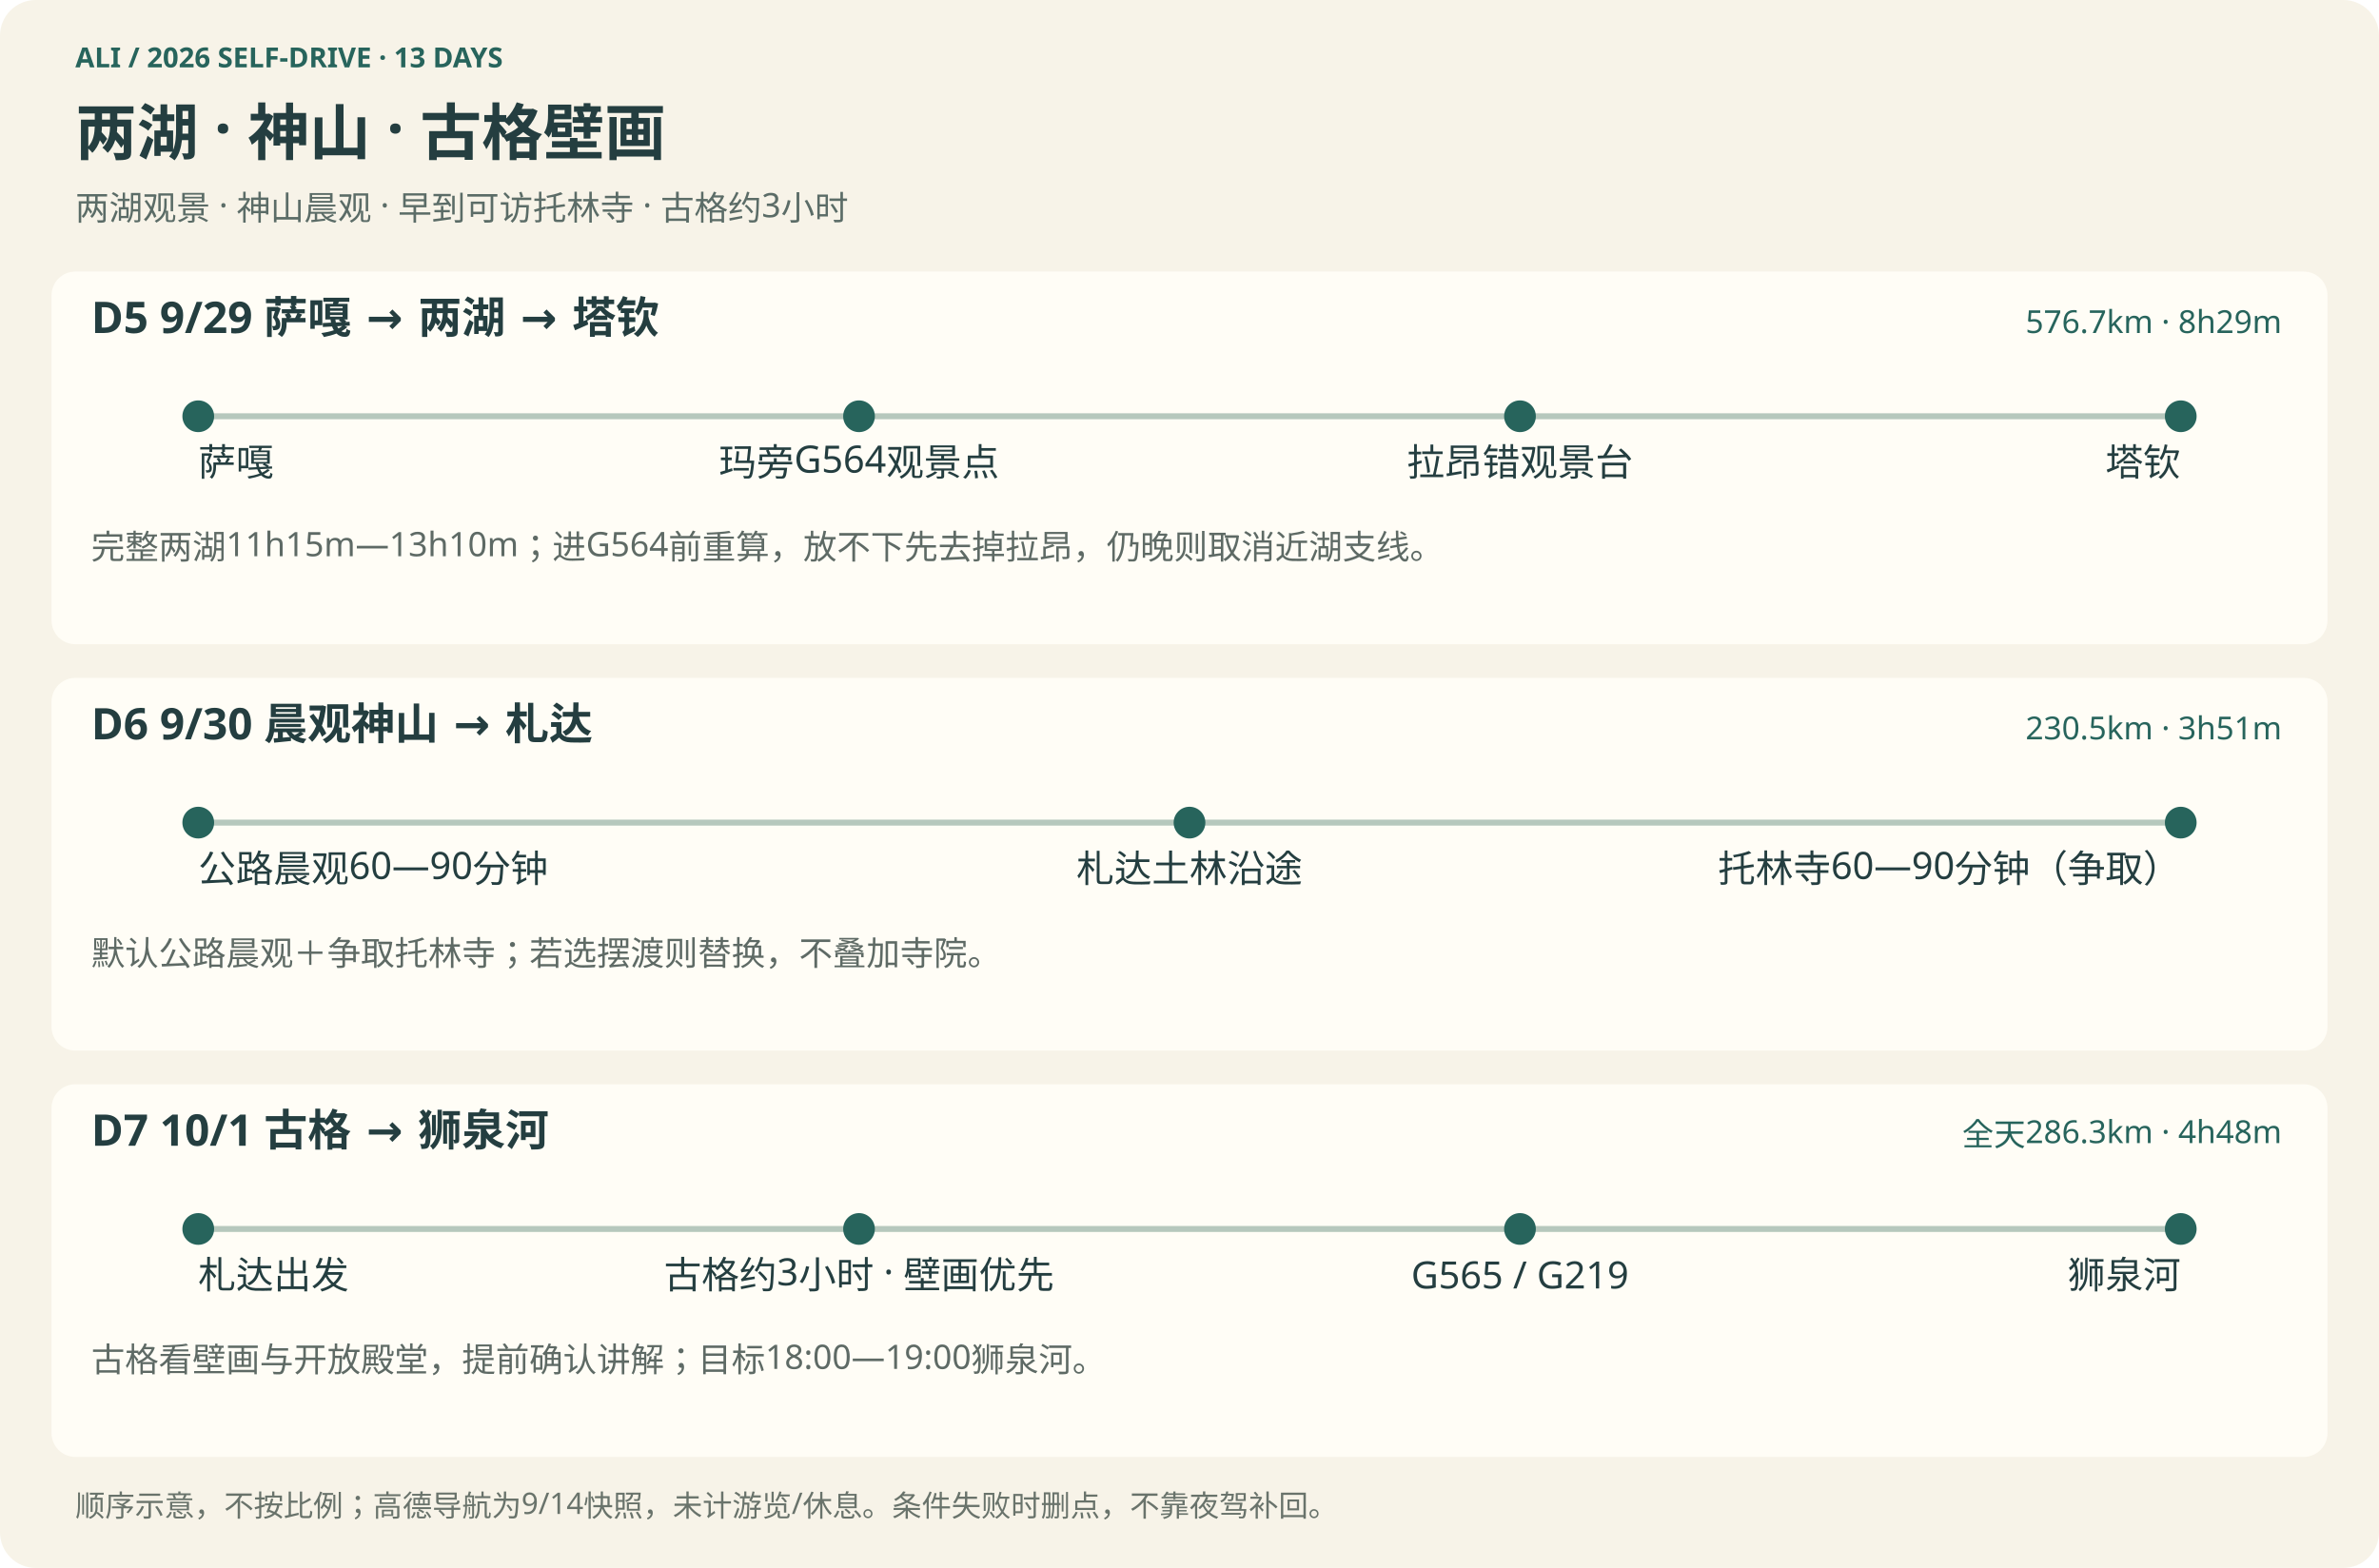
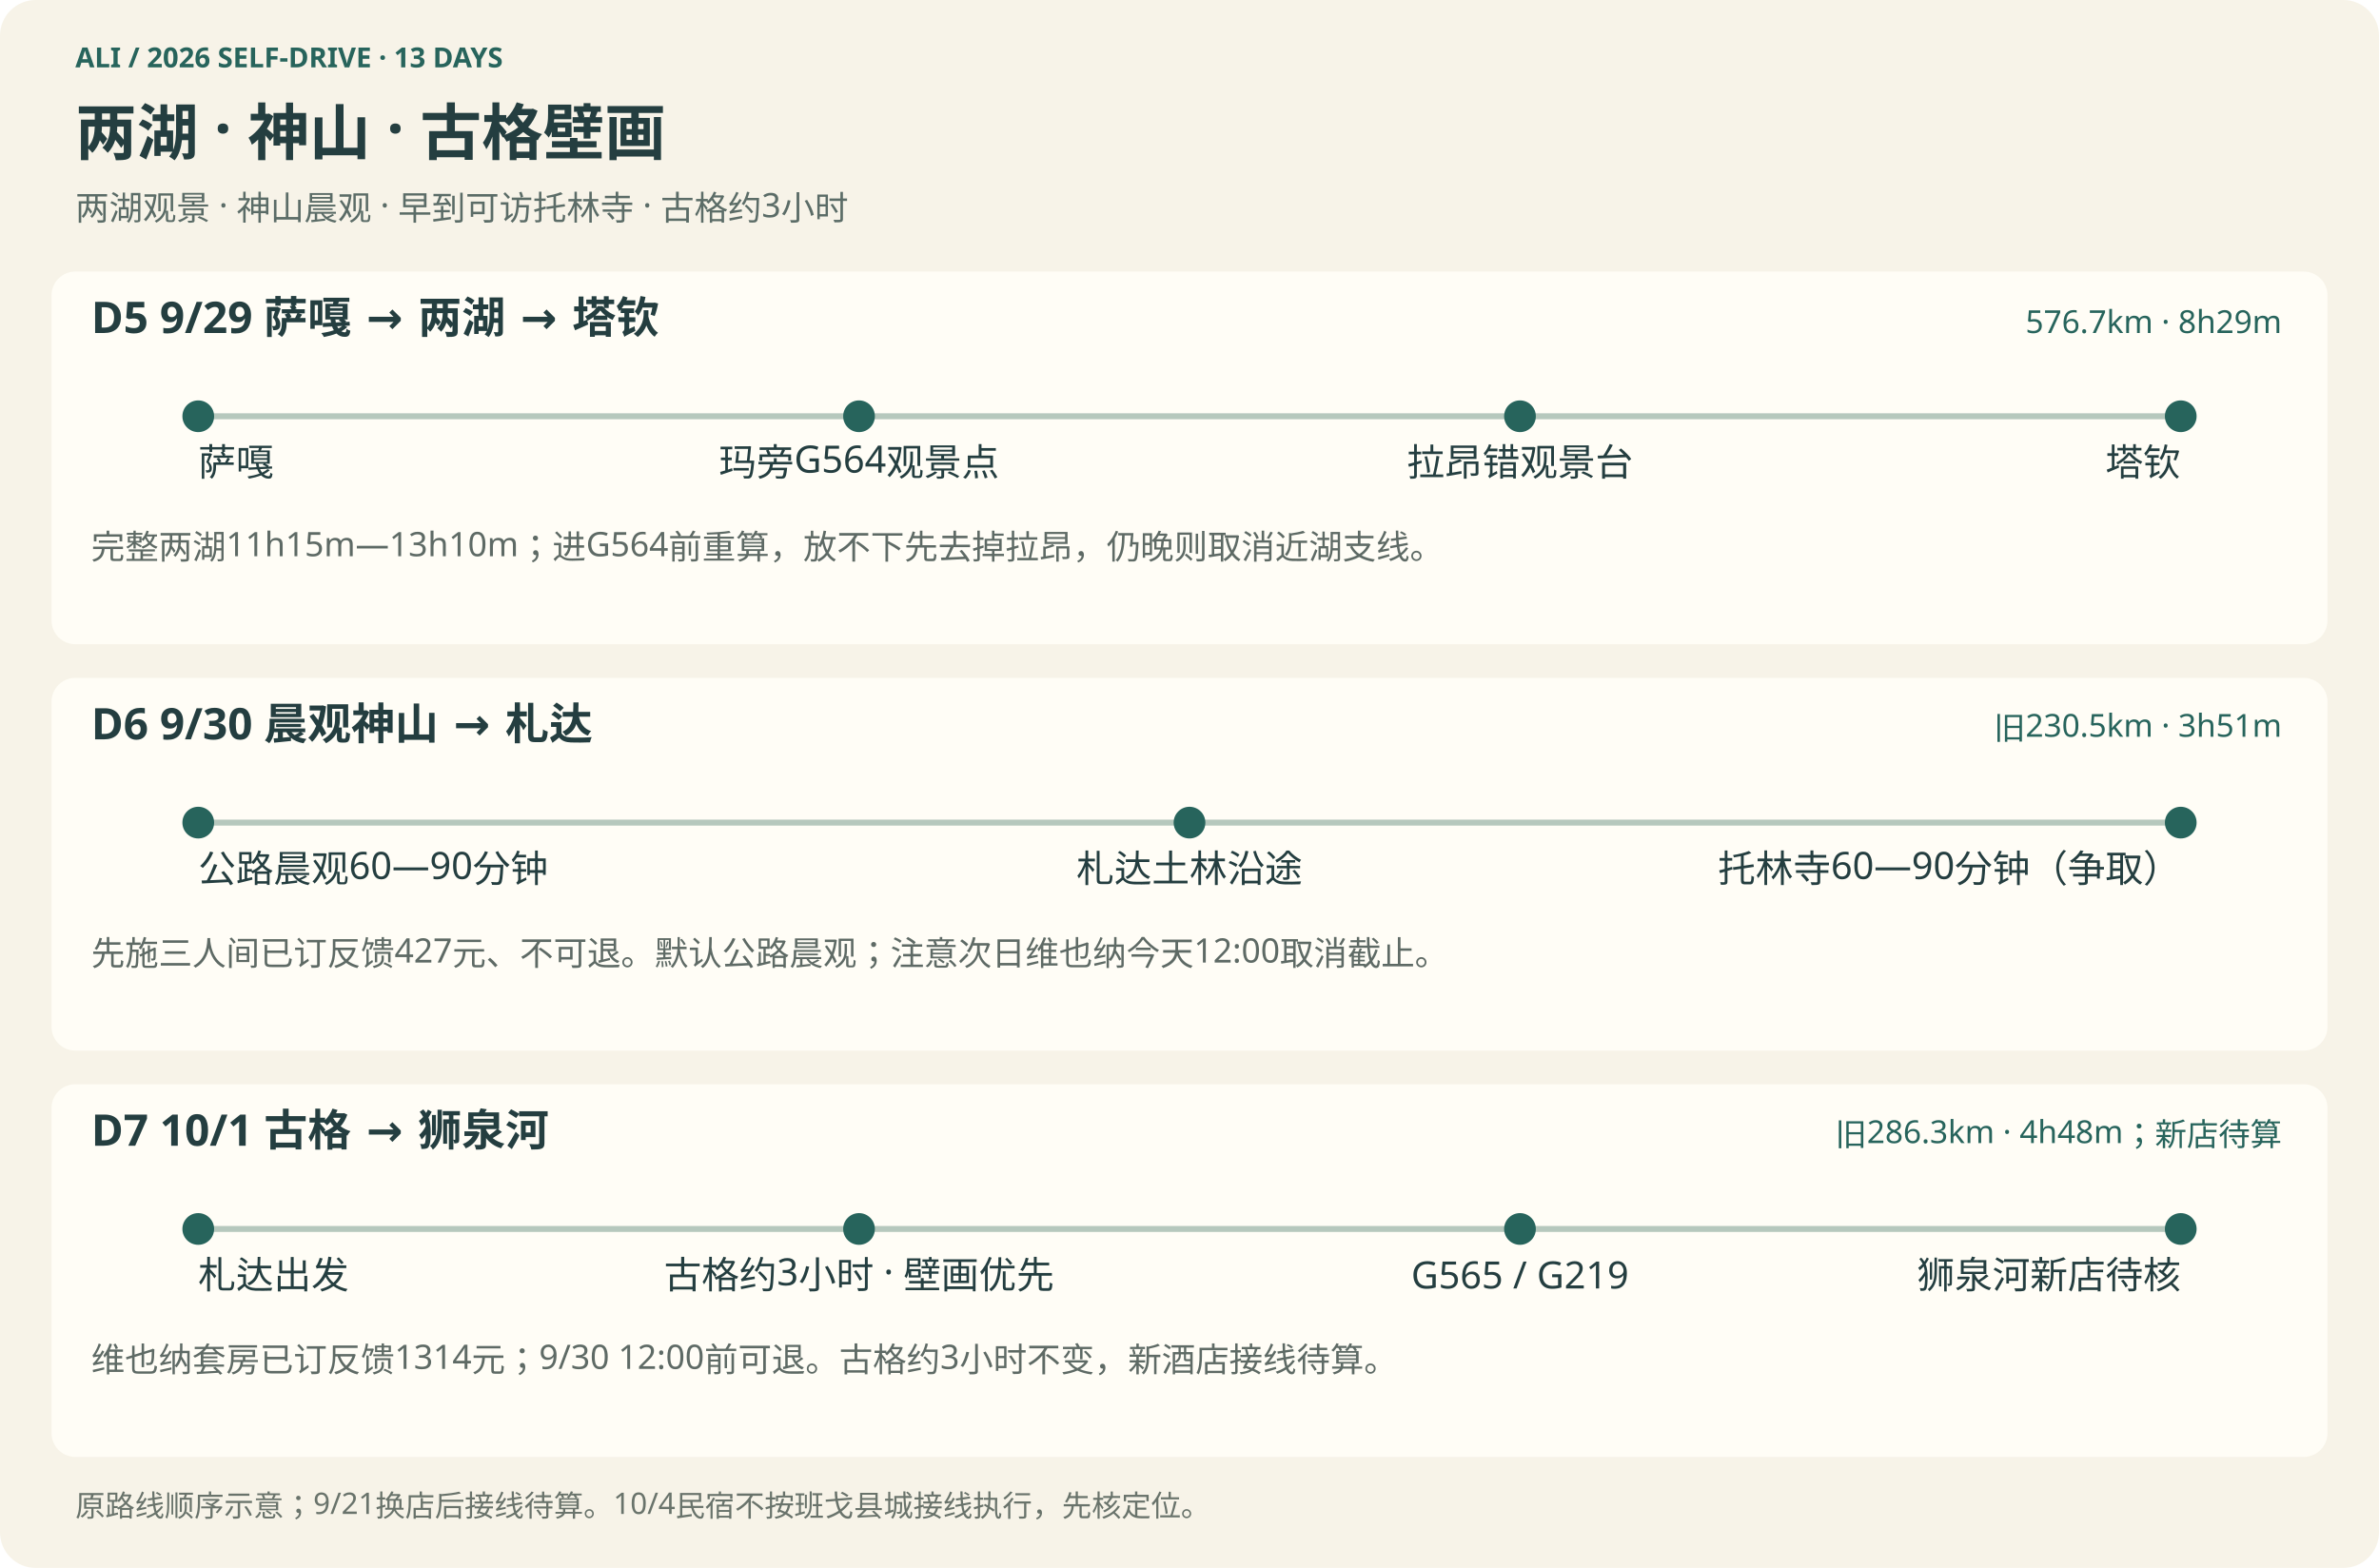
<svg xmlns="http://www.w3.org/2000/svg" viewBox="0 0 1200 791" class="ali-route-map" role="img">
  <g font-family="PingFang SC,Microsoft YaHei,sans-serif">
    <rect width="1200" height="791" rx="18" fill="#f7f3e8" />
    <text x="38.0" y="34.0" font-size="14" fill="#27645c" text-anchor="start" font-weight="600">ALI / 2026     SELF-DRIVE · 13 DAYS</text>
    <text x="38.0" y="78.0" font-size="31" fill="#243e40" text-anchor="start" font-weight="700">两湖 · 神山 · 古格壁画</text>
    <text x="38.0" y="111.0" font-size="17" fill="#5b6c67" text-anchor="start" font-weight="400">两湖观景 · 神山晨观 · 早到可访托林寺 · 古格约3小时</text>
    <rect x="26" y="137" width="1148" height="188" rx="12" fill="#fffdf6" />
    <text x="46.0" y="168.0" font-size="22" fill="#243e40" text-anchor="start" font-weight="600">D5  9/29  萨嘎 → 两湖 → 塔钦</text>
    <text x="1151.0" y="168.0" font-size="16" fill="#27645c" text-anchor="end" font-weight="400">576.7km · 8h29m</text>
    <g data-layer="route-a">
      <line x1="100" y1="210" x2="1100" y2="210" stroke="#b6c8bd" stroke-width="3" />
    </g>
    <g data-layer="sights-core">
      <g class="point tier-1" data-point-id="d5-stop-0" data-title="萨嘎" data-summary="完整两湖11h15m—13h10m；进G564前重算，放不下先去掉拉昂，仍晚则取消近湖支线。" data-day-a="D5" data-kind="viewpoint" data-tier="1" data-action="core" data-status="documented" data-route-scope="A" data-elevation="" data-cost-basis="2026-09-14规划；点位与连线不是停车、准入或飞行许可。">
        <circle class="point-symbol" cx="100.0" cy="210" r="8" fill="#27645c" />
        <text x="100.0" y="240.0" font-size="19" fill="#243e40" text-anchor="start" font-weight="500">萨嘎</text>
      </g>
      <g class="point tier-1" data-point-id="d5-stop-1" data-title="玛旁G564观景点" data-summary="完整两湖11h15m—13h10m；进G564前重算，放不下先去掉拉昂，仍晚则取消近湖支线。" data-day-a="D5" data-kind="viewpoint" data-tier="1" data-action="core" data-status="documented" data-route-scope="A" data-elevation="" data-cost-basis="2026-09-14规划；点位与连线不是停车、准入或飞行许可。">
        <circle class="point-symbol" cx="433.3" cy="210" r="8" fill="#27645c" />
        <text x="433.3" y="240.0" font-size="19" fill="#243e40" text-anchor="middle" font-weight="500">玛旁G564观景点</text>
      </g>
      <g class="point tier-1" data-point-id="d5-stop-2" data-title="拉昂错观景台" data-summary="完整两湖11h15m—13h10m；进G564前重算，放不下先去掉拉昂，仍晚则取消近湖支线。" data-day-a="D5" data-kind="viewpoint" data-tier="1" data-action="core" data-status="documented" data-route-scope="A" data-elevation="" data-cost-basis="2026-09-14规划；点位与连线不是停车、准入或飞行许可。">
        <circle class="point-symbol" cx="766.7" cy="210" r="8" fill="#27645c" />
        <text x="766.7" y="240.0" font-size="19" fill="#243e40" text-anchor="middle" font-weight="500">拉昂错观景台</text>
      </g>
      <g class="point tier-1" data-point-id="d5-stop-3" data-title="塔钦" data-summary="完整两湖11h15m—13h10m；进G564前重算，放不下先去掉拉昂，仍晚则取消近湖支线。" data-day-a="D5" data-kind="viewpoint" data-tier="1" data-action="core" data-status="documented" data-route-scope="A" data-elevation="" data-cost-basis="2026-09-14规划；点位与连线不是停车、准入或飞行许可。">
        <circle class="point-symbol" cx="1100.0" cy="210" r="8" fill="#27645c" />
        <text x="1100.0" y="240.0" font-size="19" fill="#243e40" text-anchor="end" font-weight="500">塔钦</text>
      </g>
    </g>
    <text x="46.0" y="282.0" font-size="17" fill="#5e6a65" text-anchor="start" font-weight="400">完整两湖11h15m—13h10m；进G564前重算，放不下先去掉拉昂，仍晚则取消近湖支线。</text>
    <rect x="26" y="342" width="1148" height="188" rx="12" fill="#fffdf6" />
    <text x="46.0" y="373.0" font-size="22" fill="#243e40" text-anchor="start" font-weight="600">D6  9/30  晨观神山 → 札达</text>
-     <text x="1151.0" y="373.0" font-size="16" fill="#27645c" text-anchor="end" font-weight="400">230.5km · 3h51m</text>
+     <text x="1151.0" y="373.0" font-size="16" fill="#27645c" text-anchor="end" font-weight="400">旧230.5km · 3h51m</text>
    <g data-layer="route-a">
      <line x1="100" y1="415" x2="1100" y2="415" stroke="#b6c8bd" stroke-width="3" />
    </g>
    <g data-layer="sights-core">
-       <g class="point tier-1" data-point-id="d6-stop-0" data-title="公路晨观60—90分钟" data-summary="默认公路晨观＋争取托林寺；若选摆渡则替换，不叠加寺院。" data-day-a="D6" data-kind="viewpoint" data-tier="1" data-action="core" data-status="documented" data-route-scope="A" data-elevation="" data-cost-basis="2026-09-14规划；点位与连线不是停车、准入或飞行许可。">
+       <g class="point tier-1" data-point-id="d6-stop-0" data-title="公路晨观60—90分钟" data-summary="先施三人间已订反馈427元、不可退。默认公路晨观；注意次日维也纳今天12:00取消截止。" data-day-a="D6" data-kind="viewpoint" data-tier="1" data-action="core" data-status="documented" data-route-scope="A" data-elevation="" data-cost-basis="2026-09-14规划；点位与连线不是停车、准入或飞行许可。">
        <circle class="point-symbol" cx="100.0" cy="415" r="8" fill="#27645c" />
        <text x="100.0" y="445.0" font-size="19" fill="#243e40" text-anchor="start" font-weight="500">公路晨观60—90分钟</text>
      </g>
-       <g class="point tier-1" data-point-id="d6-stop-1" data-title="札达土林沿途" data-summary="默认公路晨观＋争取托林寺；若选摆渡则替换，不叠加寺院。" data-day-a="D6" data-kind="viewpoint" data-tier="1" data-action="core" data-status="documented" data-route-scope="A" data-elevation="" data-cost-basis="2026-09-14规划；点位与连线不是停车、准入或飞行许可。">
+       <g class="point tier-1" data-point-id="d6-stop-1" data-title="札达土林沿途" data-summary="先施三人间已订反馈427元、不可退。默认公路晨观；注意次日维也纳今天12:00取消截止。" data-day-a="D6" data-kind="viewpoint" data-tier="1" data-action="core" data-status="documented" data-route-scope="A" data-elevation="" data-cost-basis="2026-09-14规划；点位与连线不是停车、准入或飞行许可。">
        <circle class="point-symbol" cx="600.0" cy="415" r="8" fill="#27645c" />
        <text x="600.0" y="445.0" font-size="19" fill="#243e40" text-anchor="middle" font-weight="500">札达土林沿途</text>
      </g>
-       <g class="point tier-1" data-point-id="d6-stop-2" data-title="托林寺60—90分钟（争取）" data-summary="默认公路晨观＋争取托林寺；若选摆渡则替换，不叠加寺院。" data-day-a="D6" data-kind="viewpoint" data-tier="1" data-action="core" data-status="documented" data-route-scope="A" data-elevation="" data-cost-basis="2026-09-14规划；点位与连线不是停车、准入或飞行许可。">
+       <g class="point tier-1" data-point-id="d6-stop-2" data-title="托林寺60—90分钟（争取）" data-summary="先施三人间已订反馈427元、不可退。默认公路晨观；注意次日维也纳今天12:00取消截止。" data-day-a="D6" data-kind="viewpoint" data-tier="1" data-action="core" data-status="documented" data-route-scope="A" data-elevation="" data-cost-basis="2026-09-14规划；点位与连线不是停车、准入或飞行许可。">
        <circle class="point-symbol" cx="1100.0" cy="415" r="8" fill="#27645c" />
        <text x="1100.0" y="445.0" font-size="19" fill="#243e40" text-anchor="end" font-weight="500">托林寺60—90分钟（争取）</text>
      </g>
    </g>
-     <text x="46.0" y="487.0" font-size="17" fill="#5e6a65" text-anchor="start" font-weight="400">默认公路晨观＋争取托林寺；若选摆渡则替换，不叠加寺院。</text>
+     <text x="46.0" y="487.0" font-size="17" fill="#5e6a65" text-anchor="start" font-weight="400">先施三人间已订反馈427元、不可退。默认公路晨观；注意次日维也纳今天12:00取消截止。</text>
    <rect x="26" y="547" width="1148" height="188" rx="12" fill="#fffdf6" />
    <text x="46.0" y="578.0" font-size="22" fill="#243e40" text-anchor="start" font-weight="600">D7  10/1  古格 → 狮泉河</text>
-     <text x="1151.0" y="578.0" font-size="16" fill="#27645c" text-anchor="end" font-weight="400">全天286.3km · 4h48m</text>
+     <text x="1151.0" y="578.0" font-size="16" fill="#27645c" text-anchor="end" font-weight="400">旧286.3km · 4h48m；新店待算</text>
    <g data-layer="route-a">
      <line x1="100" y1="620" x2="1100" y2="620" stroke="#b6c8bd" stroke-width="3" />
    </g>
    <g data-layer="sights-core">
-       <g class="point tier-1" data-point-id="d7-stop-0" data-title="札达出发" data-summary="古格看壁画与开放殿堂，提前确认讲解；目标18:00—19:00狮泉河。" data-day-a="D7" data-kind="viewpoint" data-tier="1" data-action="core" data-status="documented" data-route-scope="A" data-elevation="" data-cost-basis="2026-09-14规划；点位与连线不是停车、准入或飞行许可。">
+       <g class="point tier-1" data-point-id="d7-stop-0" data-title="札达出发" data-summary="维也纳套房已订反馈1314元；9/30 12:00前可退。古格约3小时不变，新酒店接线待算。" data-day-a="D7" data-kind="viewpoint" data-tier="1" data-action="core" data-status="documented" data-route-scope="A" data-elevation="" data-cost-basis="2026-09-14规划；点位与连线不是停车、准入或飞行许可。">
        <circle class="point-symbol" cx="100.0" cy="620" r="8" fill="#27645c" />
        <text x="100.0" y="650.0" font-size="19" fill="#243e40" text-anchor="start" font-weight="500">札达出发</text>
      </g>
-       <g class="point tier-1" data-point-id="d7-stop-1" data-title="古格约3小时 · 壁画优先" data-summary="古格看壁画与开放殿堂，提前确认讲解；目标18:00—19:00狮泉河。" data-day-a="D7" data-kind="viewpoint" data-tier="1" data-action="core" data-status="documented" data-route-scope="A" data-elevation="" data-cost-basis="2026-09-14规划；点位与连线不是停车、准入或飞行许可。">
+       <g class="point tier-1" data-point-id="d7-stop-1" data-title="古格约3小时 · 壁画优先" data-summary="维也纳套房已订反馈1314元；9/30 12:00前可退。古格约3小时不变，新酒店接线待算。" data-day-a="D7" data-kind="viewpoint" data-tier="1" data-action="core" data-status="documented" data-route-scope="A" data-elevation="" data-cost-basis="2026-09-14规划；点位与连线不是停车、准入或飞行许可。">
        <circle class="point-symbol" cx="433.3" cy="620" r="8" fill="#27645c" />
        <text x="433.3" y="650.0" font-size="19" fill="#243e40" text-anchor="middle" font-weight="500">古格约3小时 · 壁画优先</text>
      </g>
-       <g class="point tier-1" data-point-id="d7-stop-2" data-title="G565 / G219" data-summary="古格看壁画与开放殿堂，提前确认讲解；目标18:00—19:00狮泉河。" data-day-a="D7" data-kind="viewpoint" data-tier="1" data-action="core" data-status="documented" data-route-scope="A" data-elevation="" data-cost-basis="2026-09-14规划；点位与连线不是停车、准入或飞行许可。">
+       <g class="point tier-1" data-point-id="d7-stop-2" data-title="G565 / G219" data-summary="维也纳套房已订反馈1314元；9/30 12:00前可退。古格约3小时不变，新酒店接线待算。" data-day-a="D7" data-kind="viewpoint" data-tier="1" data-action="core" data-status="documented" data-route-scope="A" data-elevation="" data-cost-basis="2026-09-14规划；点位与连线不是停车、准入或飞行许可。">
        <circle class="point-symbol" cx="766.7" cy="620" r="8" fill="#27645c" />
        <text x="766.7" y="650.0" font-size="19" fill="#243e40" text-anchor="middle" font-weight="500">G565 / G219</text>
      </g>
-       <g class="point tier-1" data-point-id="d7-stop-3" data-title="狮泉河" data-summary="古格看壁画与开放殿堂，提前确认讲解；目标18:00—19:00狮泉河。" data-day-a="D7" data-kind="viewpoint" data-tier="1" data-action="core" data-status="documented" data-route-scope="A" data-elevation="" data-cost-basis="2026-09-14规划；点位与连线不是停车、准入或飞行许可。">
+       <g class="point tier-1" data-point-id="d7-stop-3" data-title="狮泉河新店待核" data-summary="维也纳套房已订反馈1314元；9/30 12:00前可退。古格约3小时不变，新酒店接线待算。" data-day-a="D7" data-kind="viewpoint" data-tier="1" data-action="core" data-status="documented" data-route-scope="A" data-elevation="" data-cost-basis="2026-09-14规划；点位与连线不是停车、准入或飞行许可。">
        <circle class="point-symbol" cx="1100.0" cy="620" r="8" fill="#27645c" />
-         <text x="1100.0" y="650.0" font-size="19" fill="#243e40" text-anchor="end" font-weight="500">狮泉河</text>
+         <text x="1100.0" y="650.0" font-size="19" fill="#243e40" text-anchor="end" font-weight="500">狮泉河新店待核</text>
      </g>
    </g>
-     <text x="46.0" y="692.0" font-size="17" fill="#5e6a65" text-anchor="start" font-weight="400">古格看壁画与开放殿堂，提前确认讲解；目标18:00—19:00狮泉河。</text>
-     <text x="38.0" y="765.0" font-size="15" fill="#69736b" text-anchor="start" font-weight="400">顺序示意，不按比例；高德导航为9/14快照，未计游览/休息。条件失败时删点，不靠夜驾补回。</text>
+     <text x="46.0" y="692.0" font-size="17" fill="#5e6a65" text-anchor="start" font-weight="400">维也纳套房已订反馈1314元；9/30 12:00前可退。古格约3小时不变，新酒店接线待算。</text>
+     <text x="38.0" y="765.0" font-size="15" fill="#69736b" text-anchor="start" font-weight="400">原路线顺序示意；9/21换店后接线待算。10/4民宿不按班戈县城接线执行，先核定位。</text>
    <g data-layer="route-a" />
    <g data-layer="route-b" />
    <g data-layer="route-common" />
    <g data-layer="lodging" />
    <g data-layer="sights-core" />
    <g data-layer="sights-secondary" />
    <g data-layer="passes" />
    <g data-layer="places" />
    <g data-layer="culture" />
    <g data-layer="water-landforms" />
    <g data-layer="context-landmarks" />
    <g data-layer="alternatives" />
  </g>
</svg>
